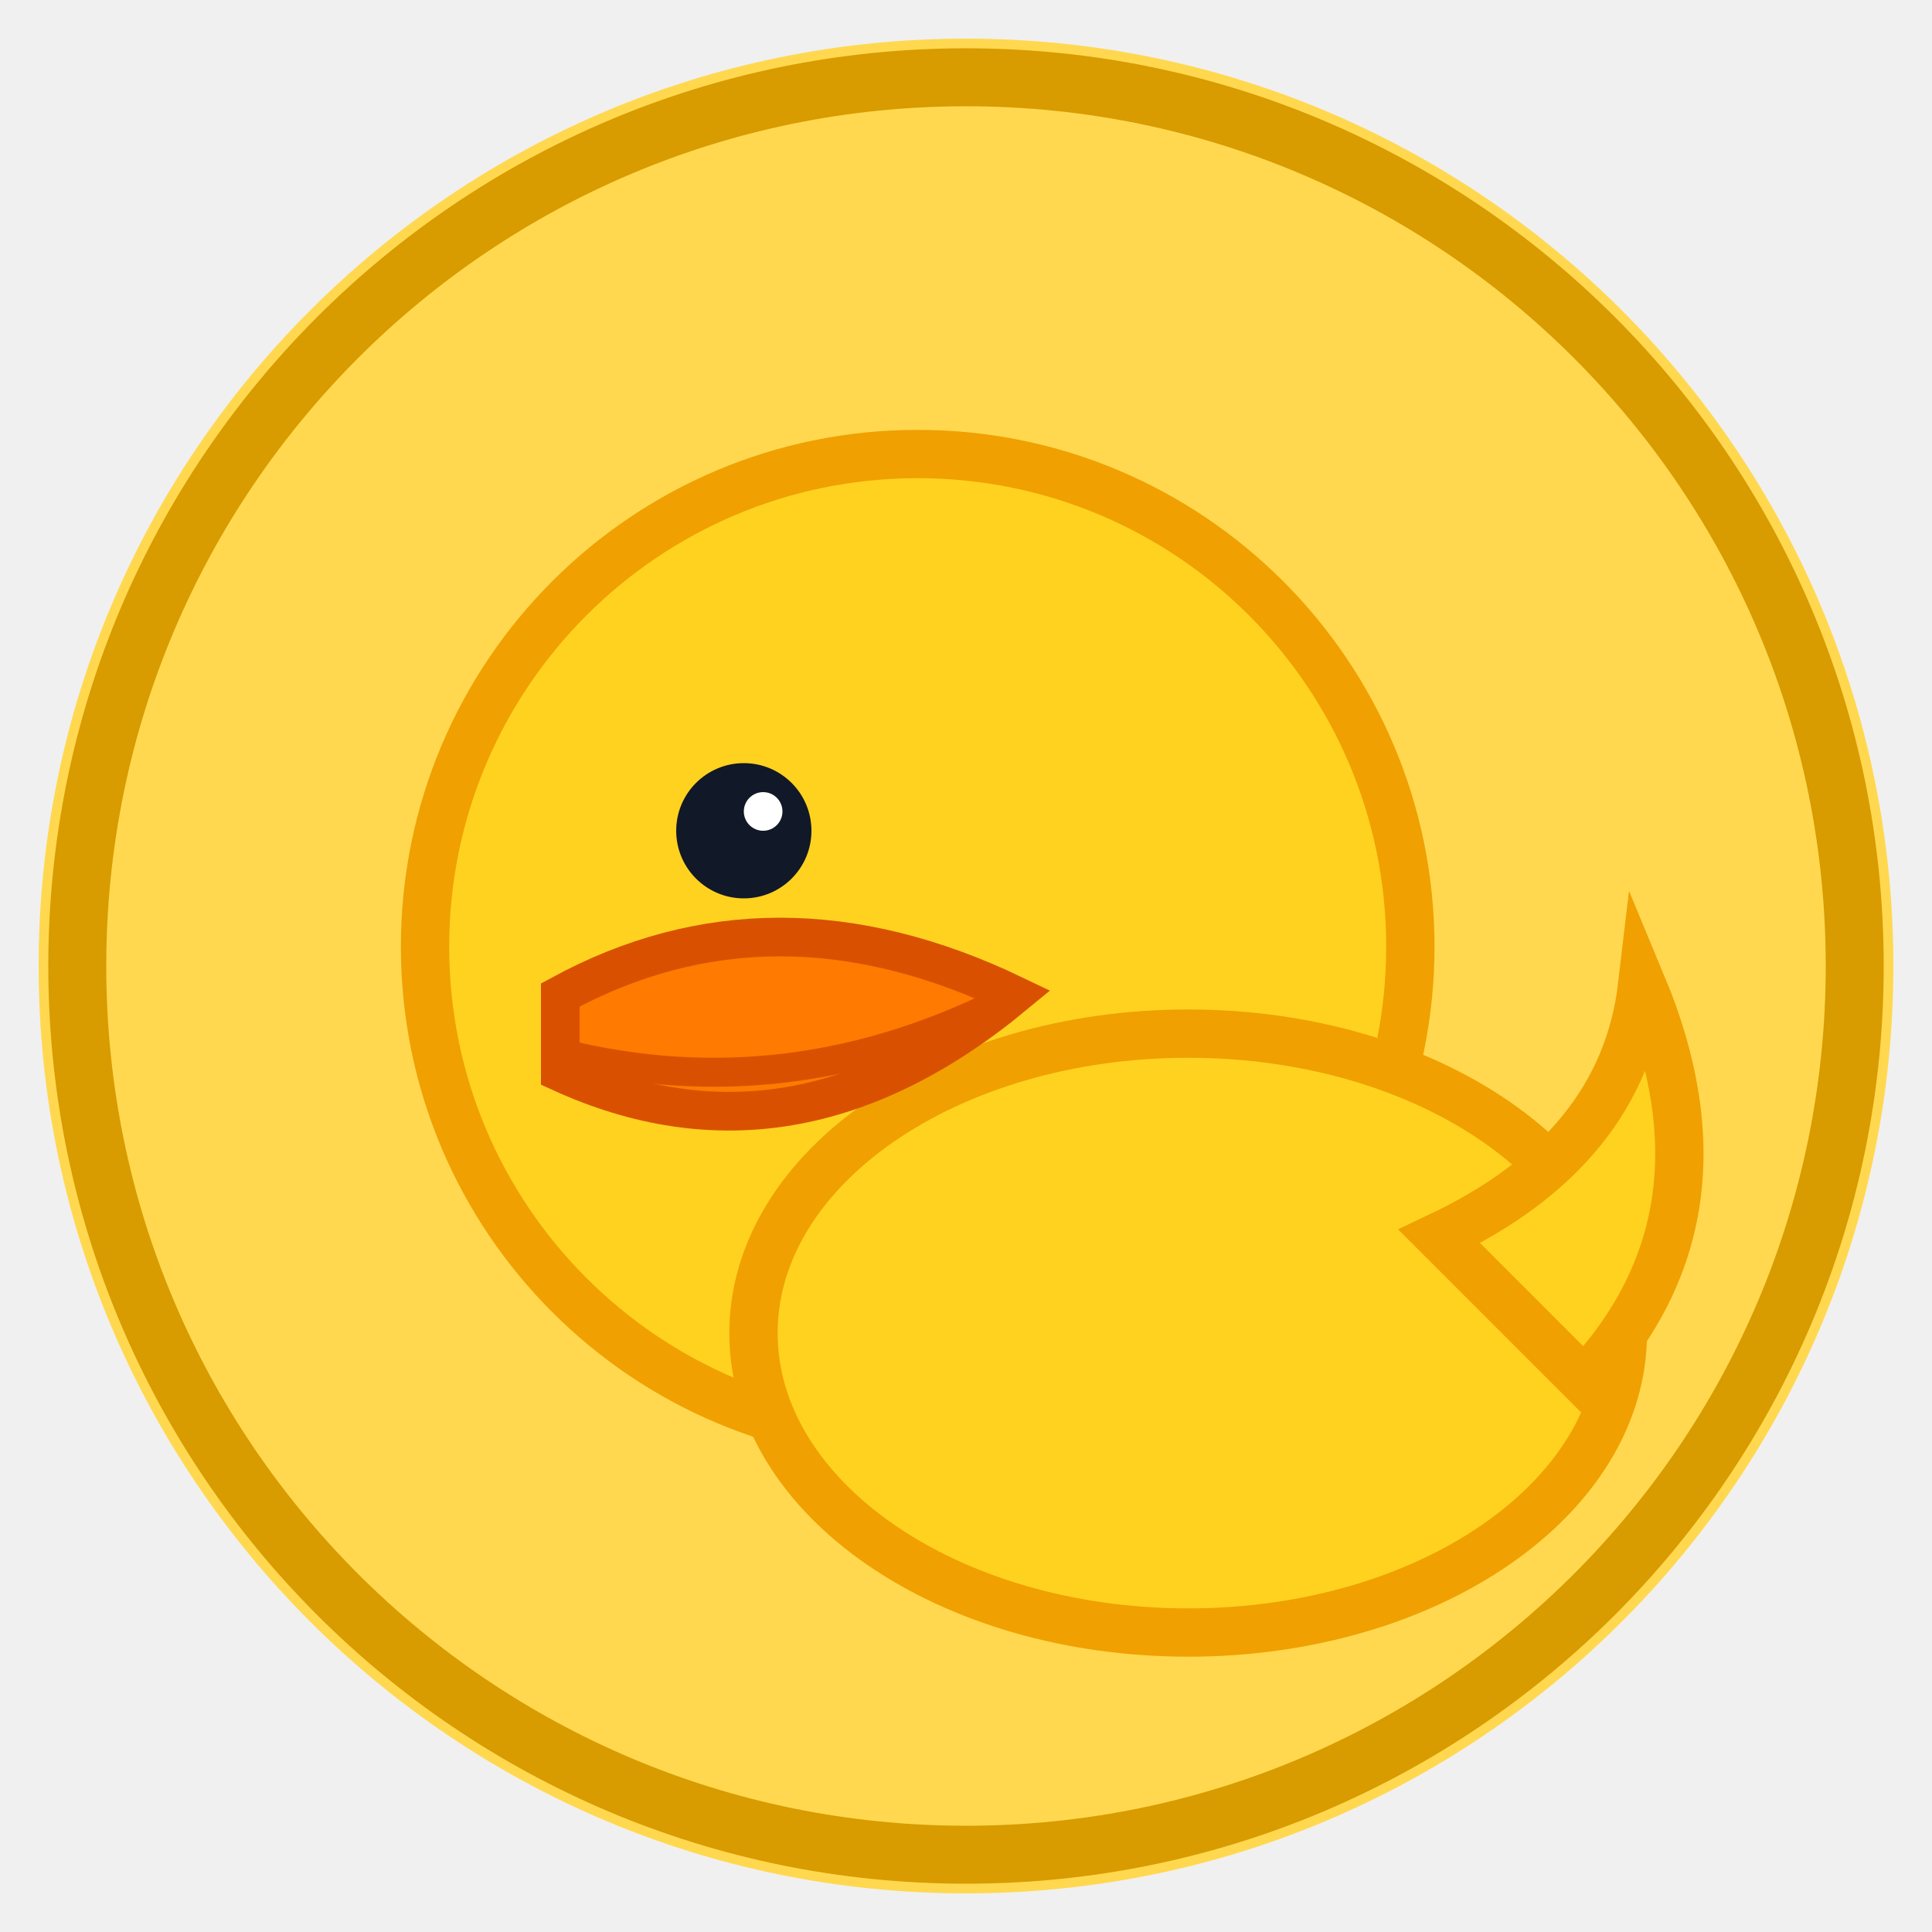
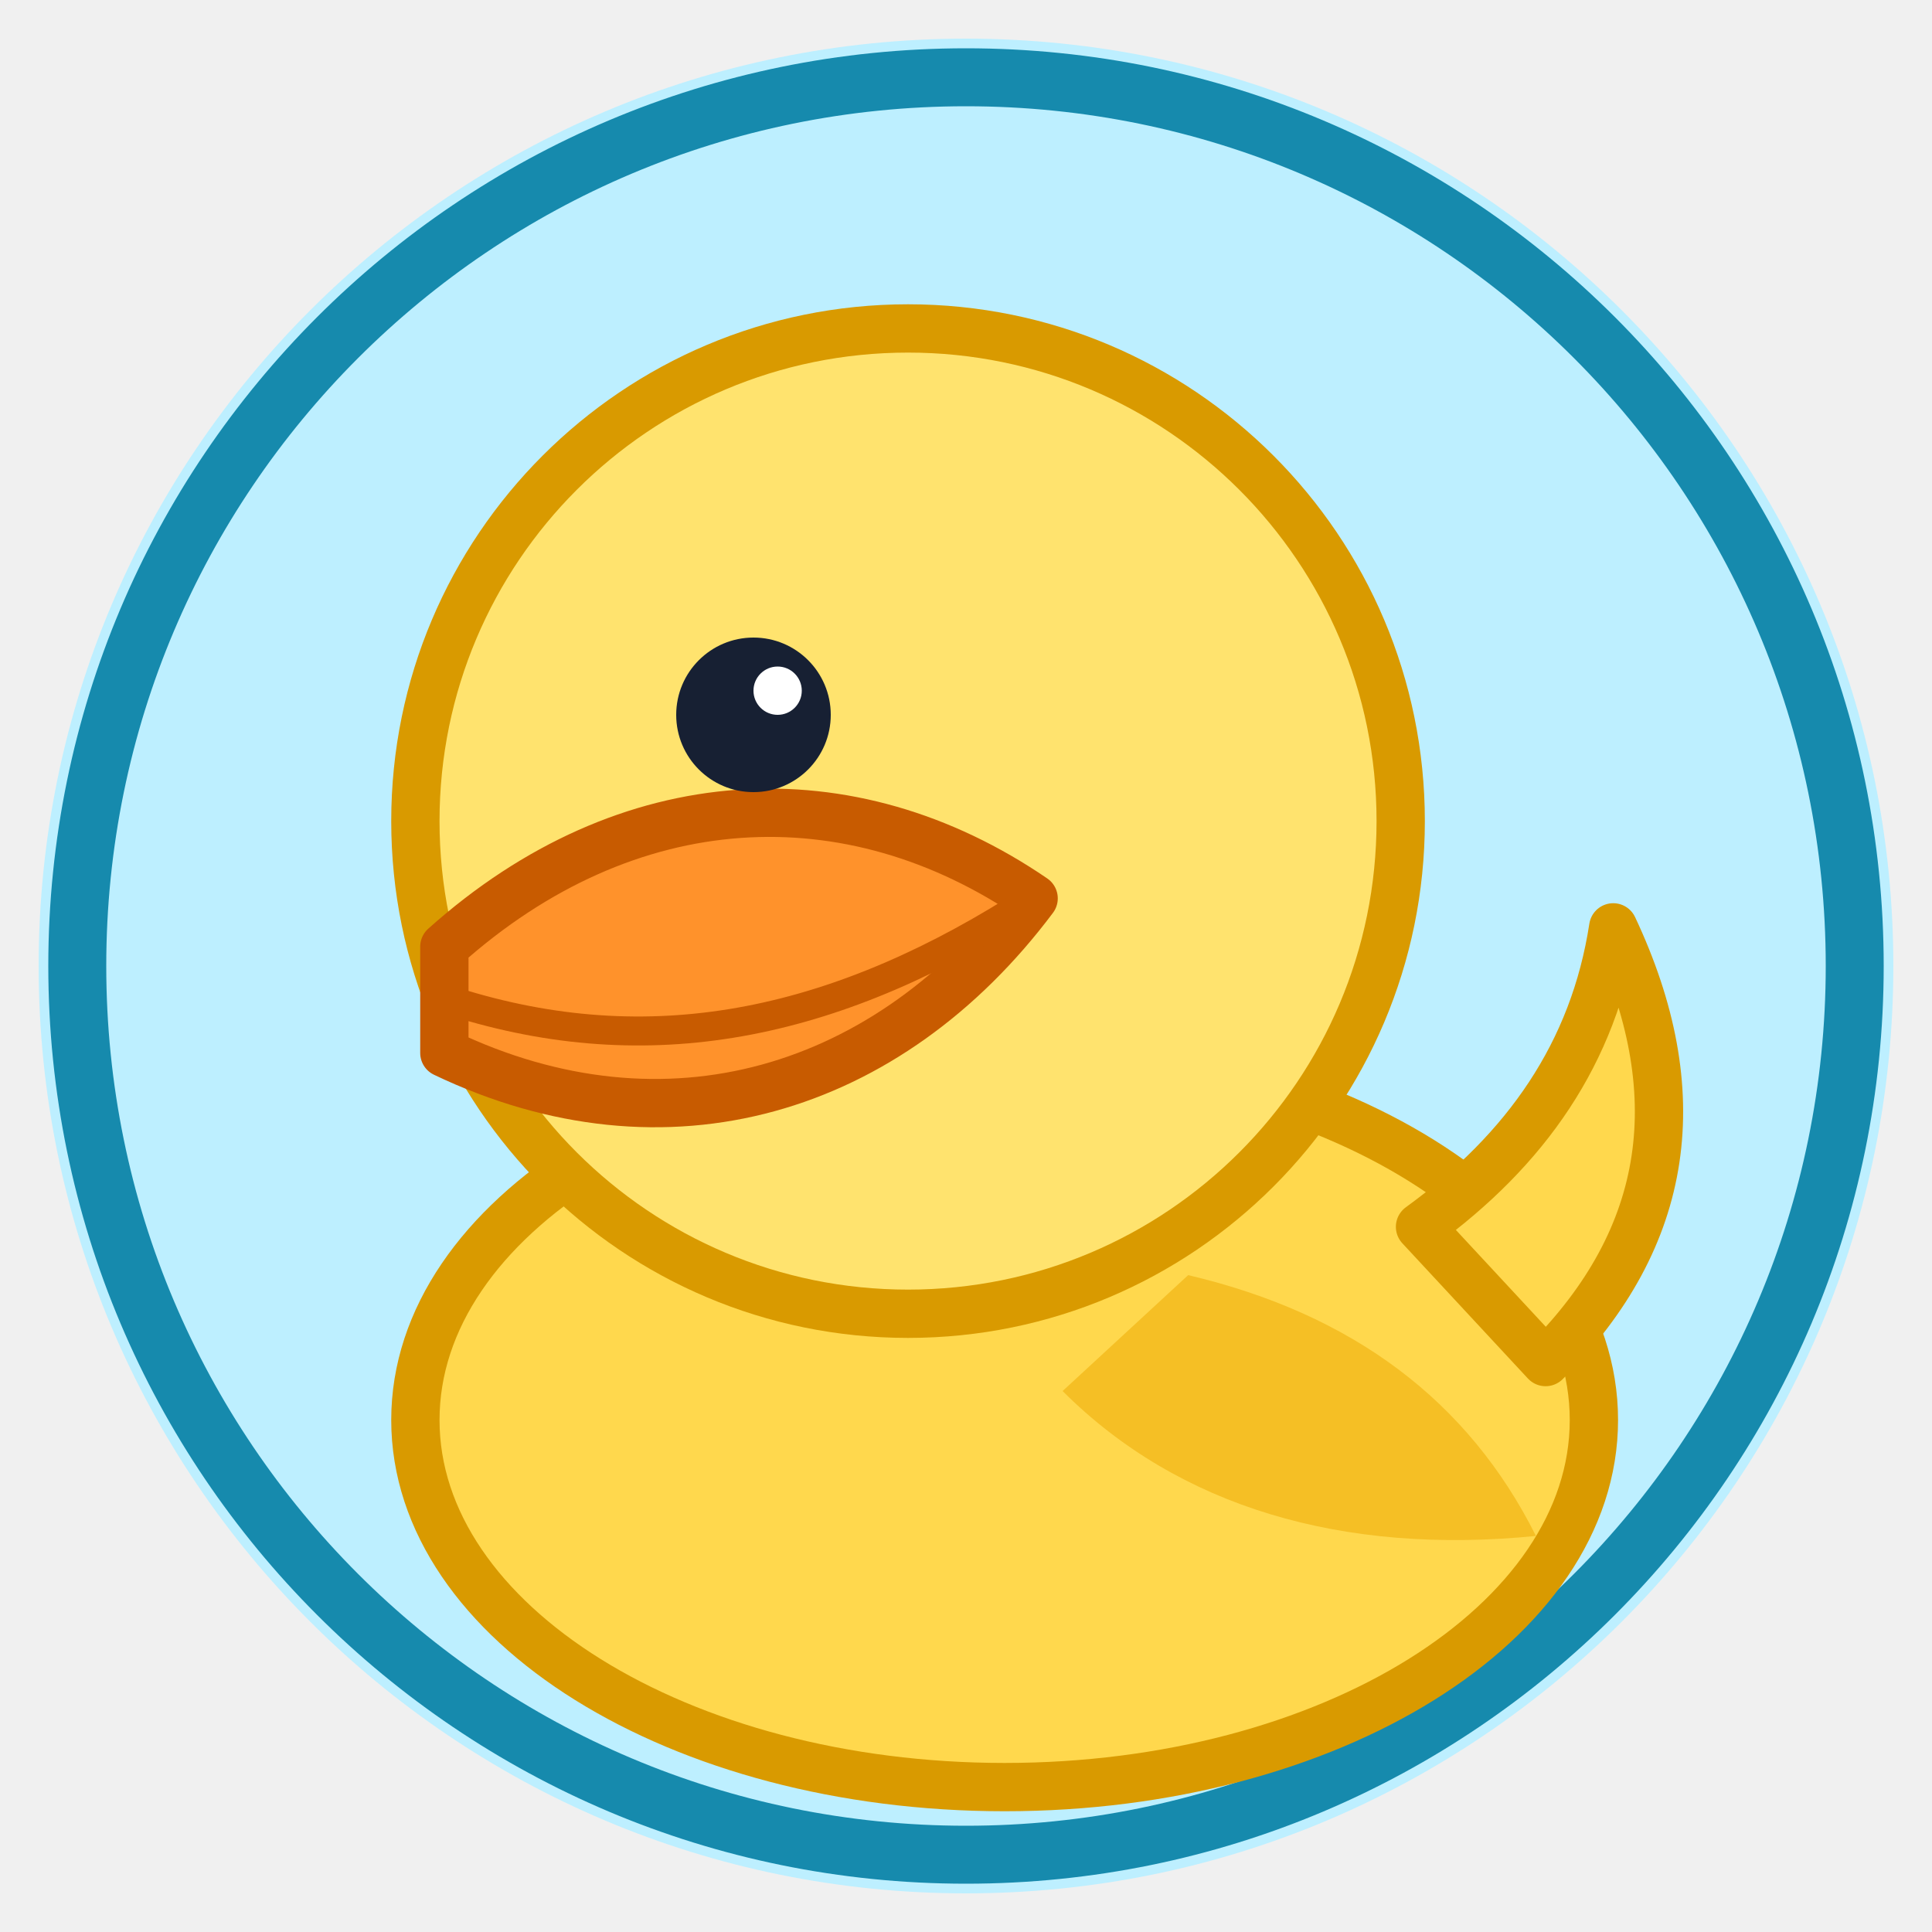
<svg xmlns="http://www.w3.org/2000/svg" viewBox="0 0 200 200">
-   <circle cx="100" cy="100" r="96" fill="#ffd84f" />
-   <circle cx="100" cy="100" r="92" fill="none" stroke="#d89b00" stroke-width="6" />
-   <circle cx="95" cy="98" r="51" fill="#ffd21f" stroke="#f0a000" stroke-width="5" />
-   <ellipse cx="123" cy="138" rx="45" ry="31" fill="#ffd21f" stroke="#f0a000" stroke-width="5" />
-   <path d="M149 128 Q168 119 170 102 Q180 126 164 143 Z" fill="#ffd21f" stroke="#f0a000" stroke-width="5" />
-   <circle cx="77" cy="86" r="7" fill="#111827" />
-   <circle cx="79" cy="84" r="2" fill="#fff" />
-   <path d="M58 103 Q80 91 105 103 Q82 122 58 111 Z" fill="#ff7a00" stroke="#d95100" stroke-width="4" />
-   <path d="M58 109 Q82 115 105 103" fill="none" stroke="#d95100" stroke-width="3" />
+   <circle cx="100" cy="100" r="96" fill="#bdefff" />
+   <circle cx="100" cy="100" r="92" fill="none" stroke="#168aad" stroke-width="6" />
+   <ellipse cx="104" cy="147" rx="61" ry="38" fill="#ffd84d" stroke="#d99a00" stroke-width="5" />
+   <circle cx="94" cy="85" r="51" fill="#ffe36e" stroke="#d99a00" stroke-width="5" />
+   <path d="M46 98c19-17 42-18 61-5-15 20-38 27-61 16z" fill="#ff922b" stroke="#c85b00" stroke-width="5" stroke-linejoin="round" />
+   <path d="M48 104c20 6 39 2 59-11" fill="none" stroke="#c85b00" stroke-width="3" stroke-linecap="round" />
+   <circle cx="78" cy="74" r="8" fill="#172033" />
+   <circle cx="80.5" cy="71.5" r="2.5" fill="#fff" />
+   <path d="M123 132c17 4 29 13 36 27-20 2-37-3-49-15z" fill="#f5bf25" />
+   <path d="M147 127c11-8 18-18 20-31 8 17 6 32-7 45z" fill="#ffd84d" stroke="#d99a00" stroke-width="5" stroke-linejoin="round" />
</svg>
